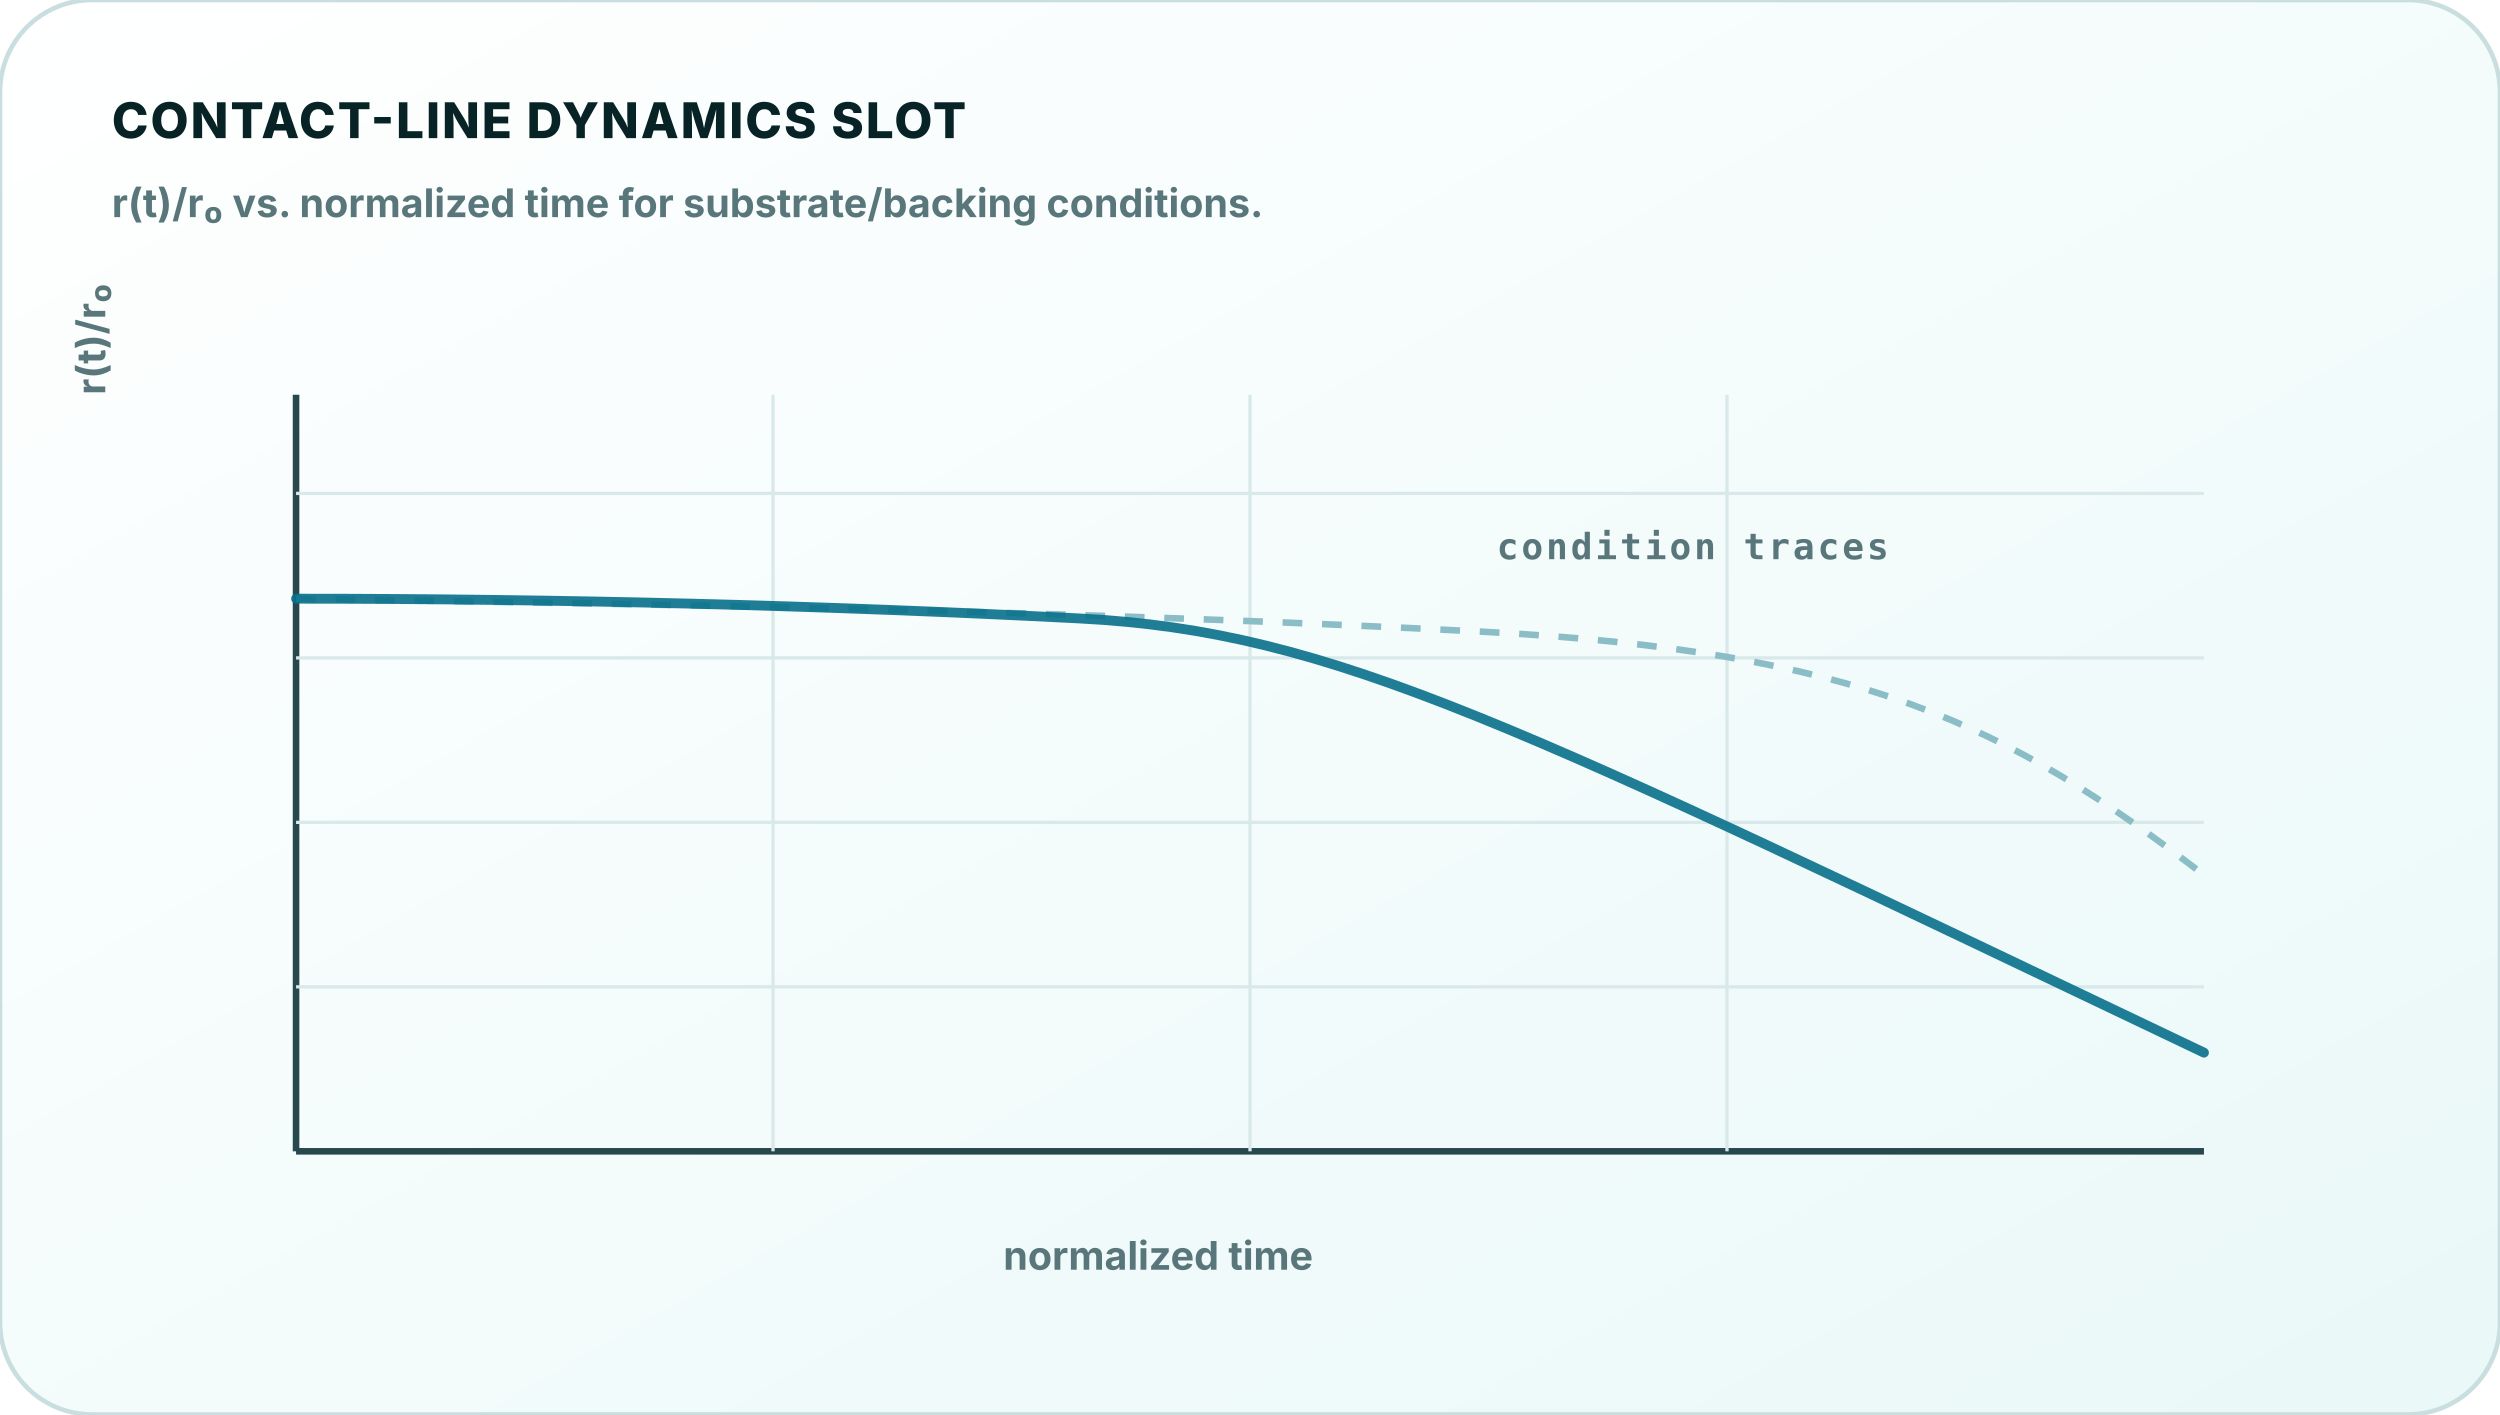
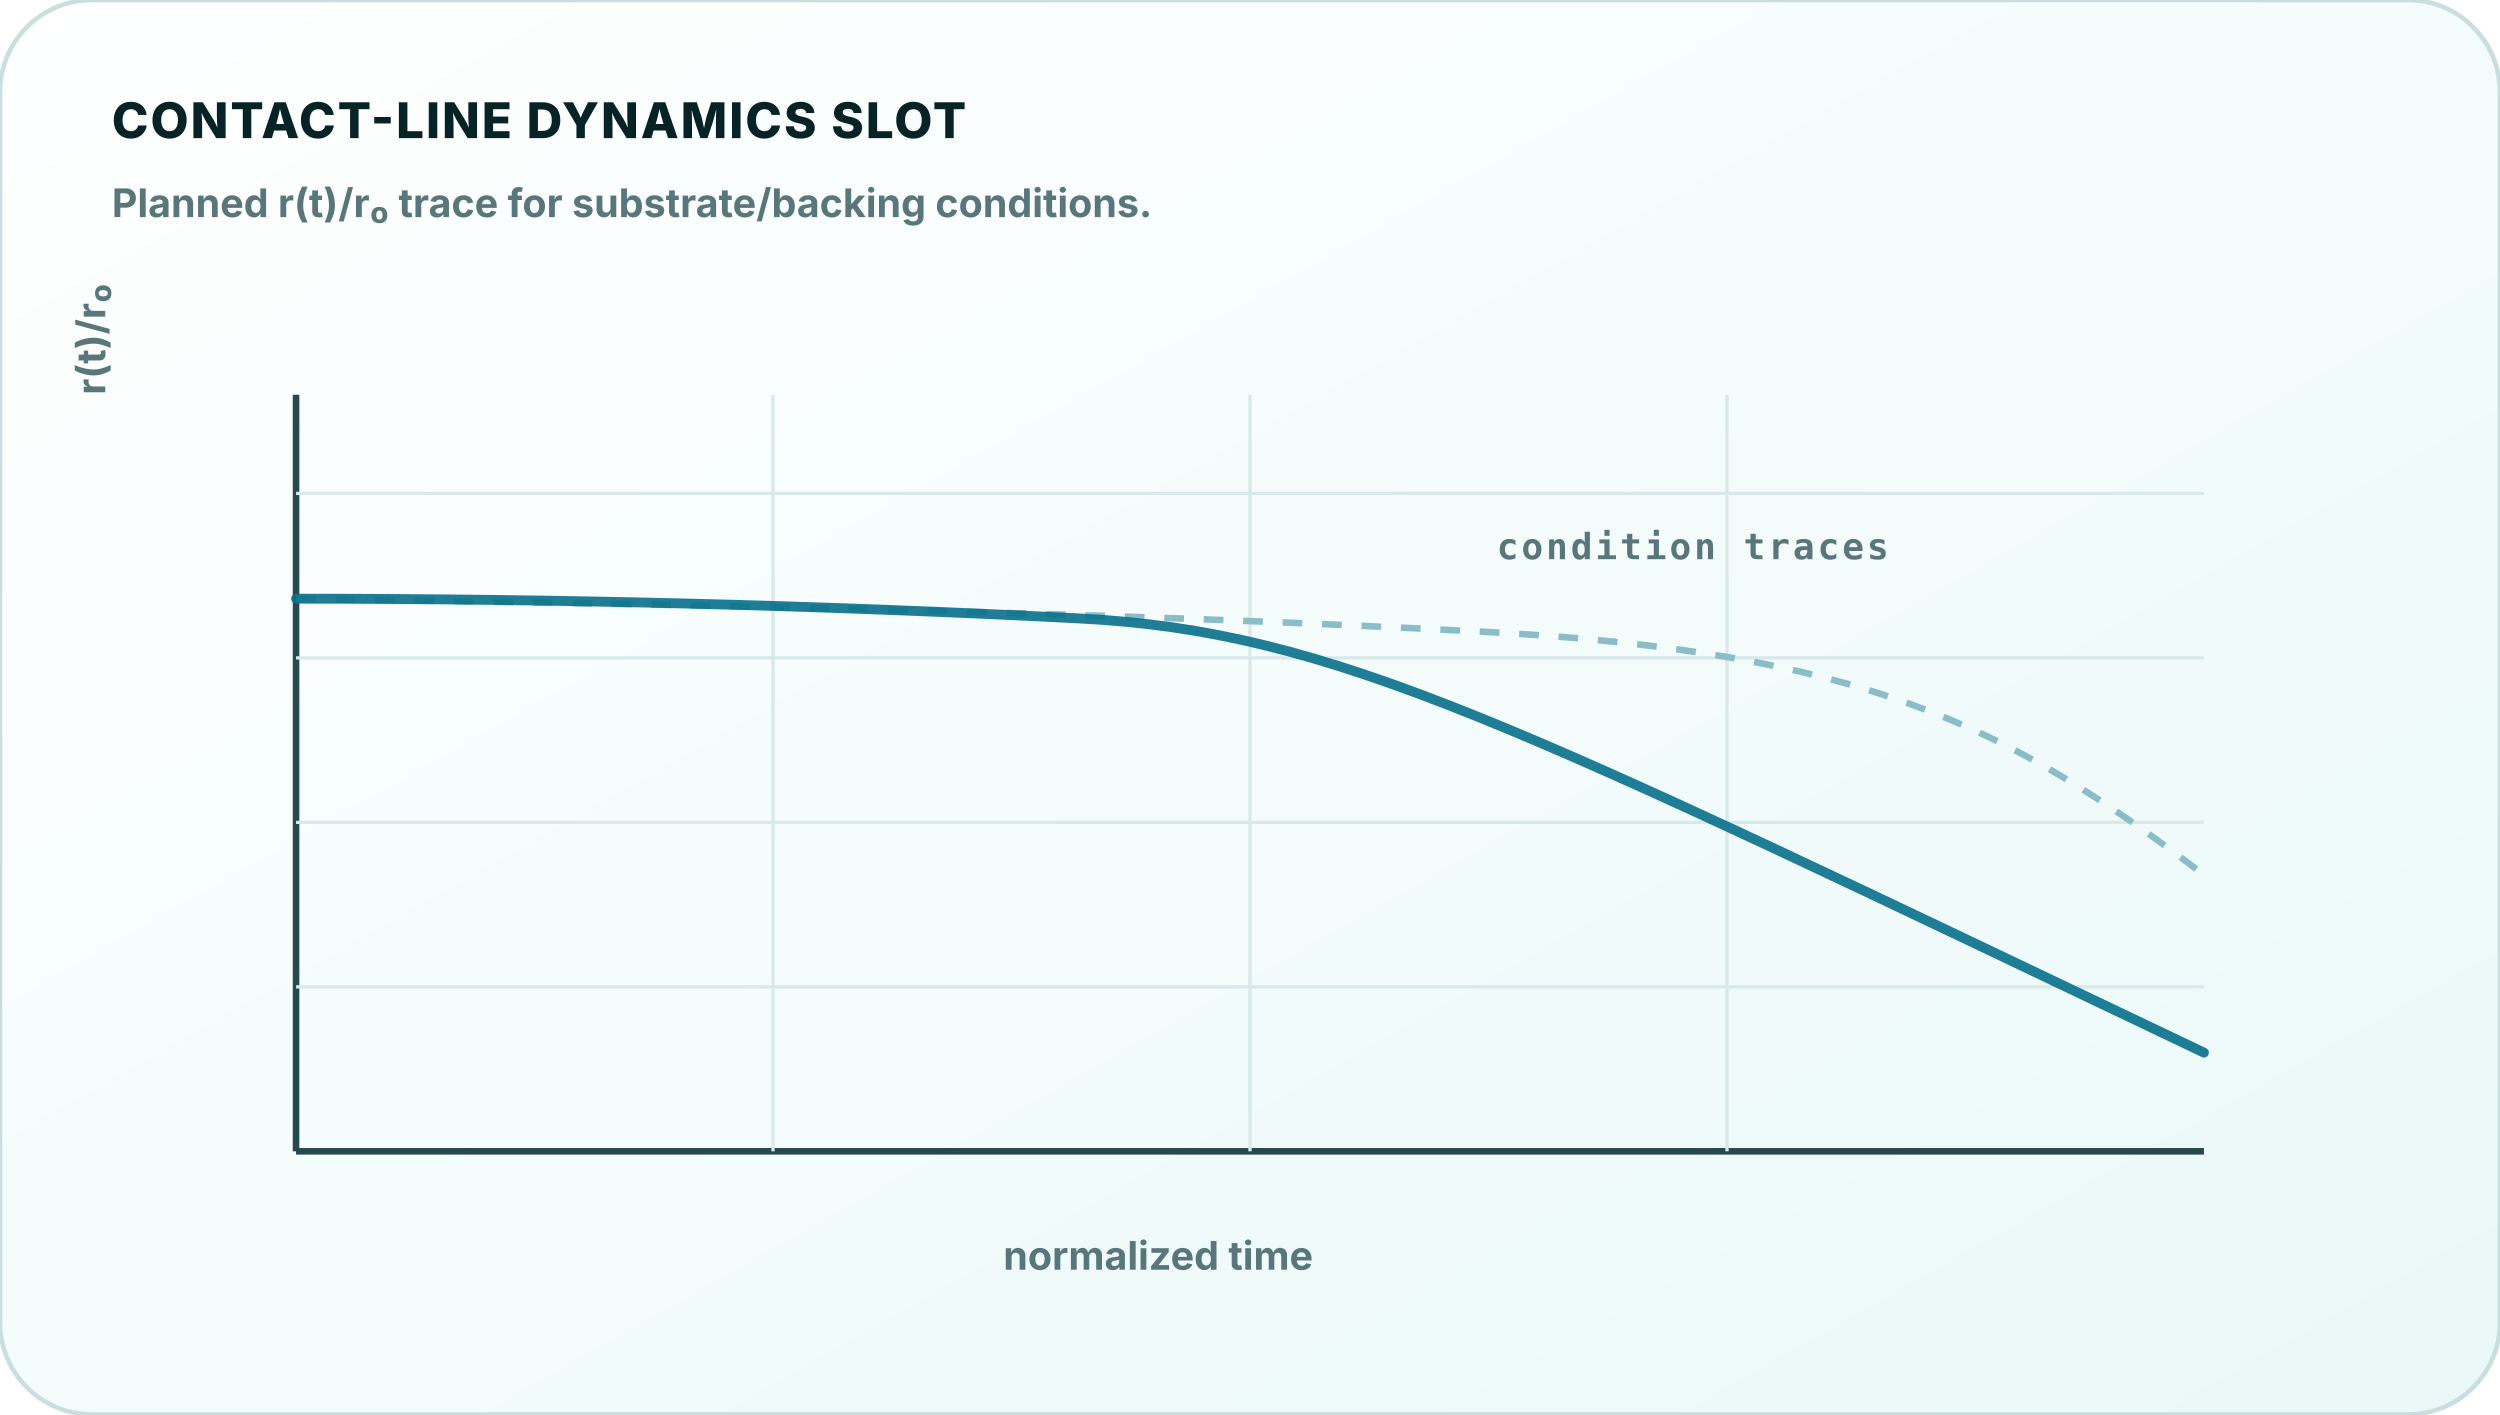
<svg xmlns="http://www.w3.org/2000/svg" viewBox="0 0 760 430" role="img" aria-labelledby="title desc">
  <defs>
    <linearGradient id="bg" x1="0" y1="0" x2="1" y2="1">
      <stop offset="0" stop-color="#ffffff" />
      <stop offset="1" stop-color="#eaf8f8" />
    </linearGradient>
    <style>
    .card{fill:url(#bg);stroke:#c9dedf;stroke-width:1.4}.ink{fill:#082325}.muted{fill:#59777b}.teal{fill:#08708b}.line{stroke:#08708b;stroke-width:3;fill:none;stroke-linecap:round;stroke-linejoin:round}.grid{stroke:#d9e9ea;stroke-width:1}.dash{stroke:#8bbdc7;stroke-width:2;stroke-dasharray:6 6;fill:none}.label{font-family:Inter,Arial,sans-serif;font-weight:800;font-size:15px;letter-spacing:.04em}.small{font-family:Inter,Arial,sans-serif;font-weight:650;font-size:12px}.mono{font-family:ui-monospace,SFMono-Regular,Consolas,monospace;font-weight:760;font-size:11px;letter-spacing:.08em}
  </style>
  </defs>
  <rect width="760" height="430" rx="28" class="card" />
  <text x="34" y="42" class="label ink">CONTACT-LINE DYNAMICS SLOT</text>
-   <text x="34" y="66" class="small muted">r(t)/r₀ vs. normalized time for substrate/backing conditions.</text>
+   <text x="34" y="66" class="small muted">Planned r(t)/r₀ trace for substrate/backing conditions.</text>
  <g transform="translate(90 100)">
    <line x1="0" y1="250" x2="580" y2="250" stroke="#27484c" stroke-width="2" />
    <line x1="0" y1="250" x2="0" y2="20" stroke="#27484c" stroke-width="2" />
    <g class="grid">
      <line x1="0" y1="200" x2="580" y2="200" />
      <line x1="0" y1="150" x2="580" y2="150" />
      <line x1="0" y1="100" x2="580" y2="100" />
      <line x1="0" y1="50" x2="580" y2="50" />
      <line x1="145" y1="20" x2="145" y2="250" />
      <line x1="290" y1="20" x2="290" y2="250" />
      <line x1="435" y1="20" x2="435" y2="250" />
    </g>
    <path class="dash" d="M0 82 C130 84 245 86 360 92 S520 120 580 166" />
    <path class="line" d="M0 82 C80 82 160 84 238 88 S370 120 580 220" opacity=".9" />
    <text x="215" y="286" class="small muted">normalized time</text>
    <text x="-58" y="20" class="small muted" transform="rotate(-90 -58 20)">r(t)/r₀</text>
    <text x="365" y="70" class="mono muted">condition traces</text>
  </g>
</svg>
